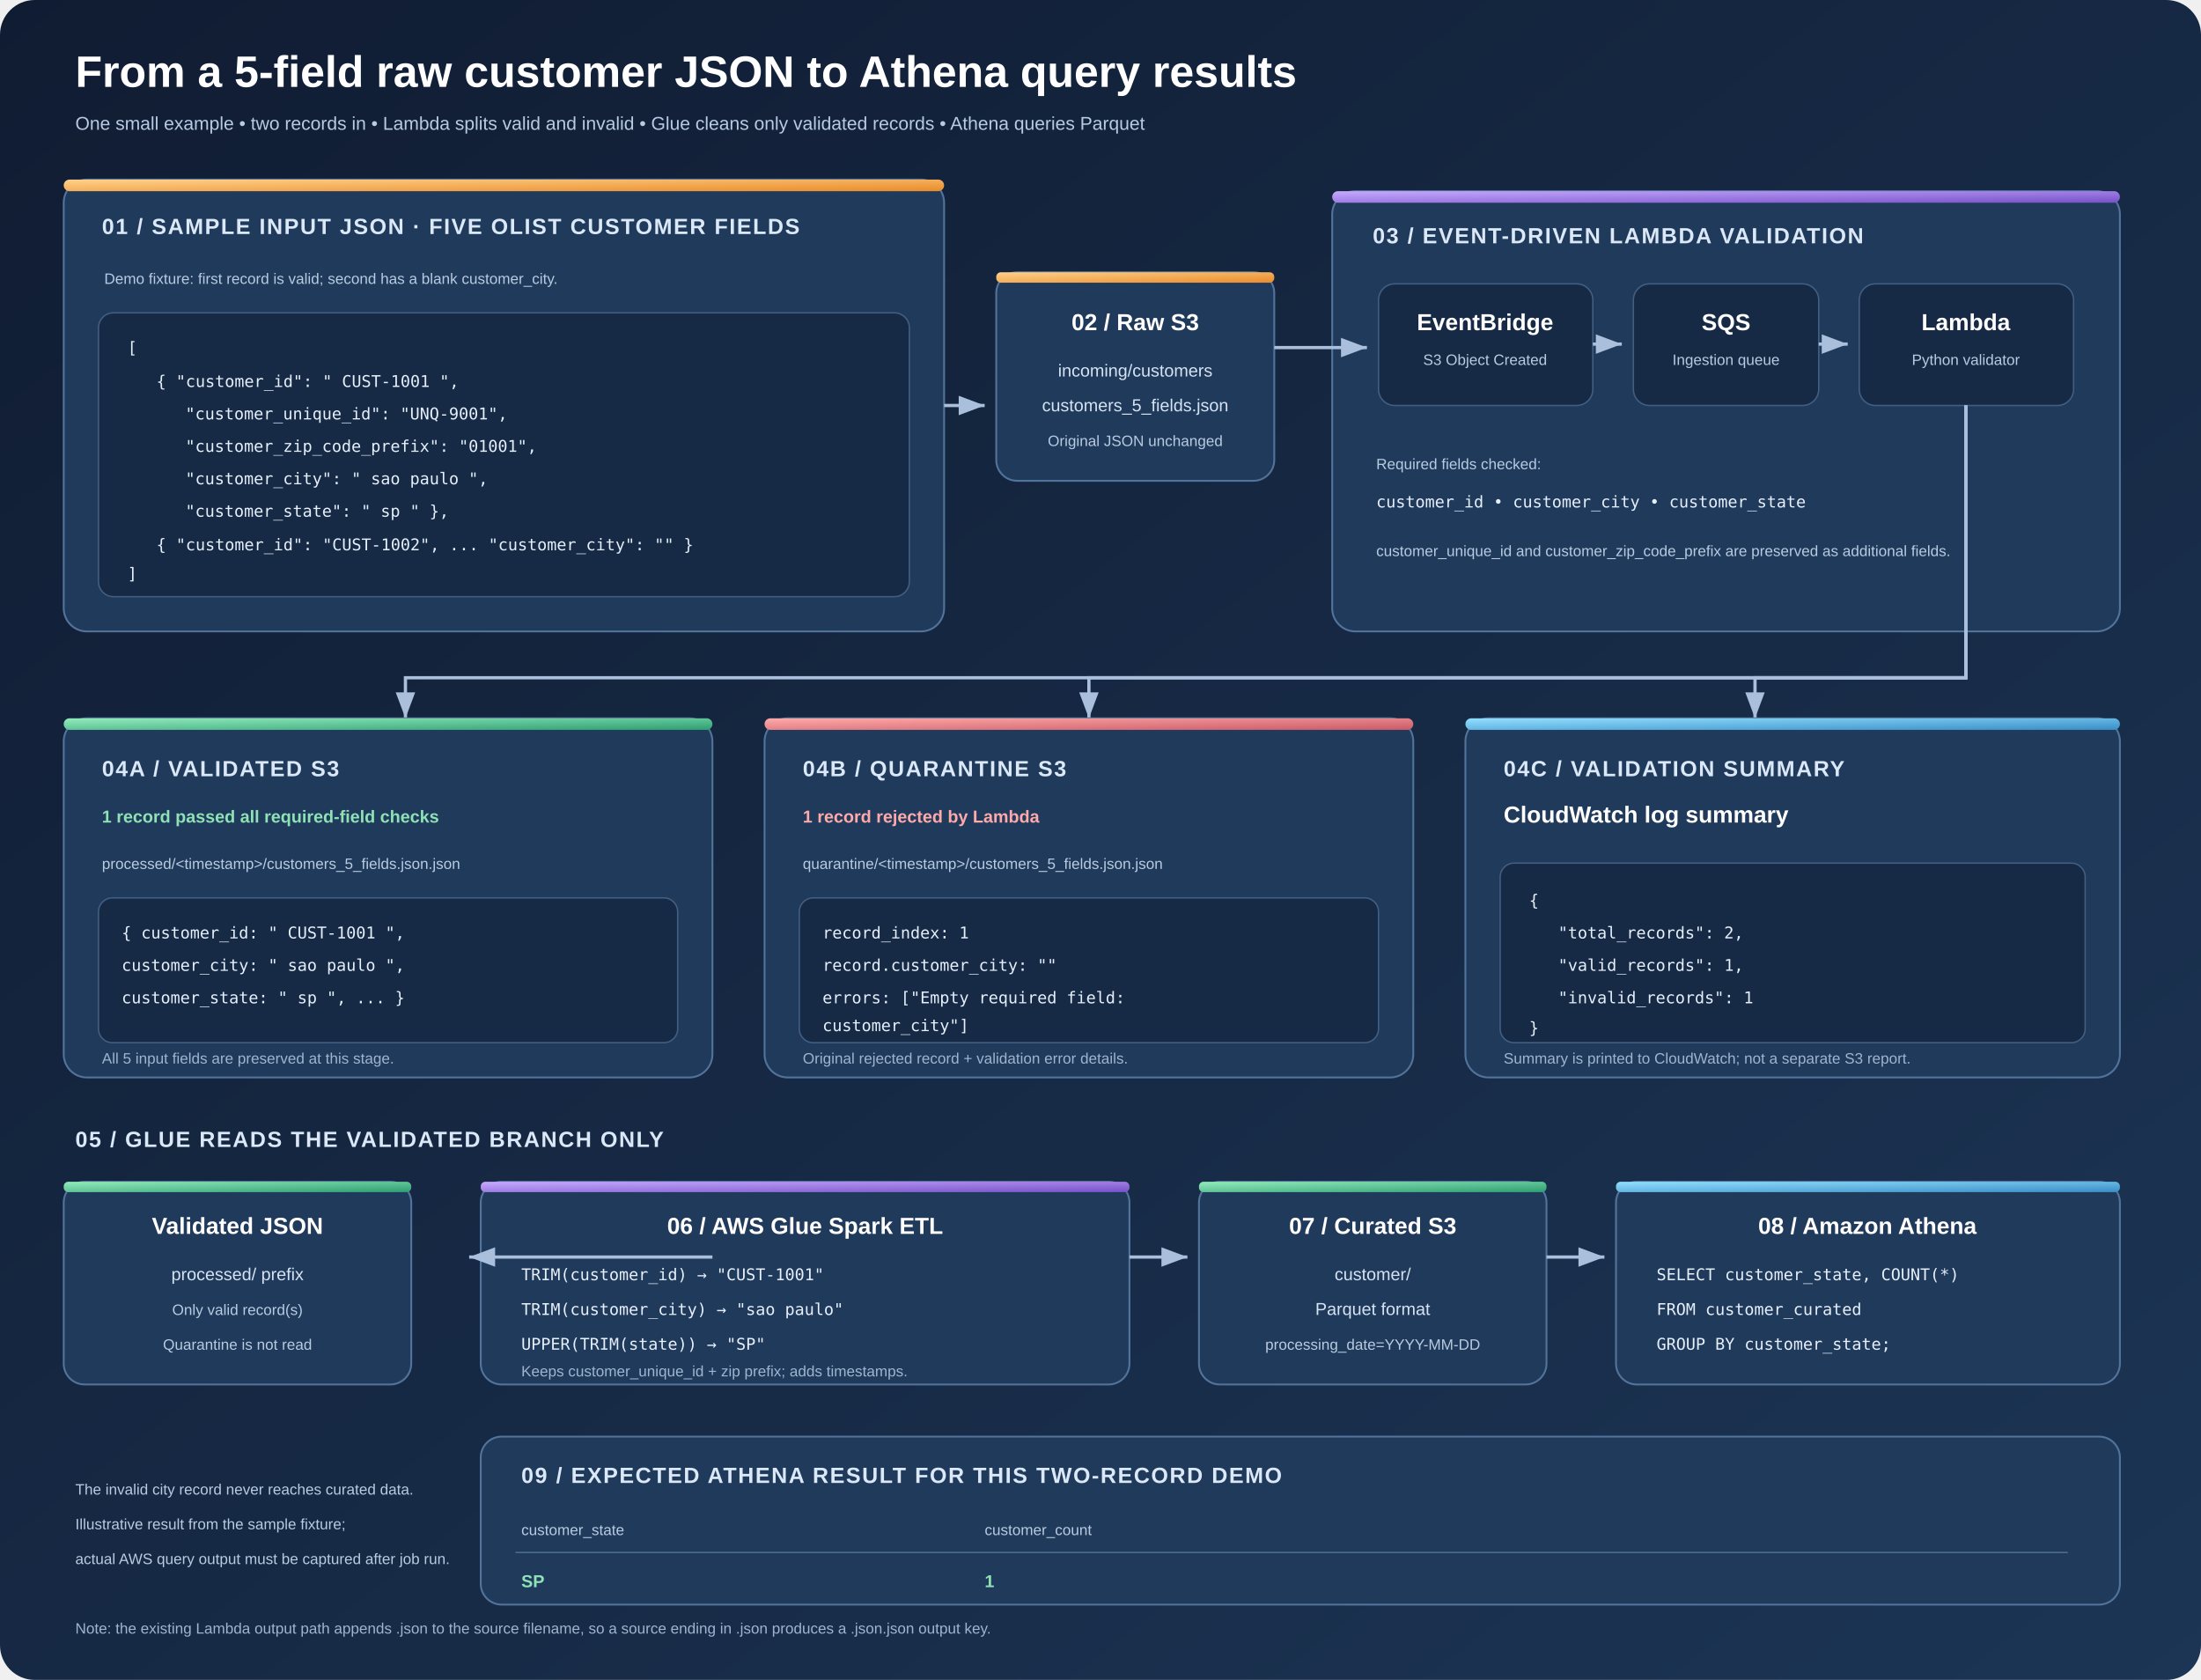
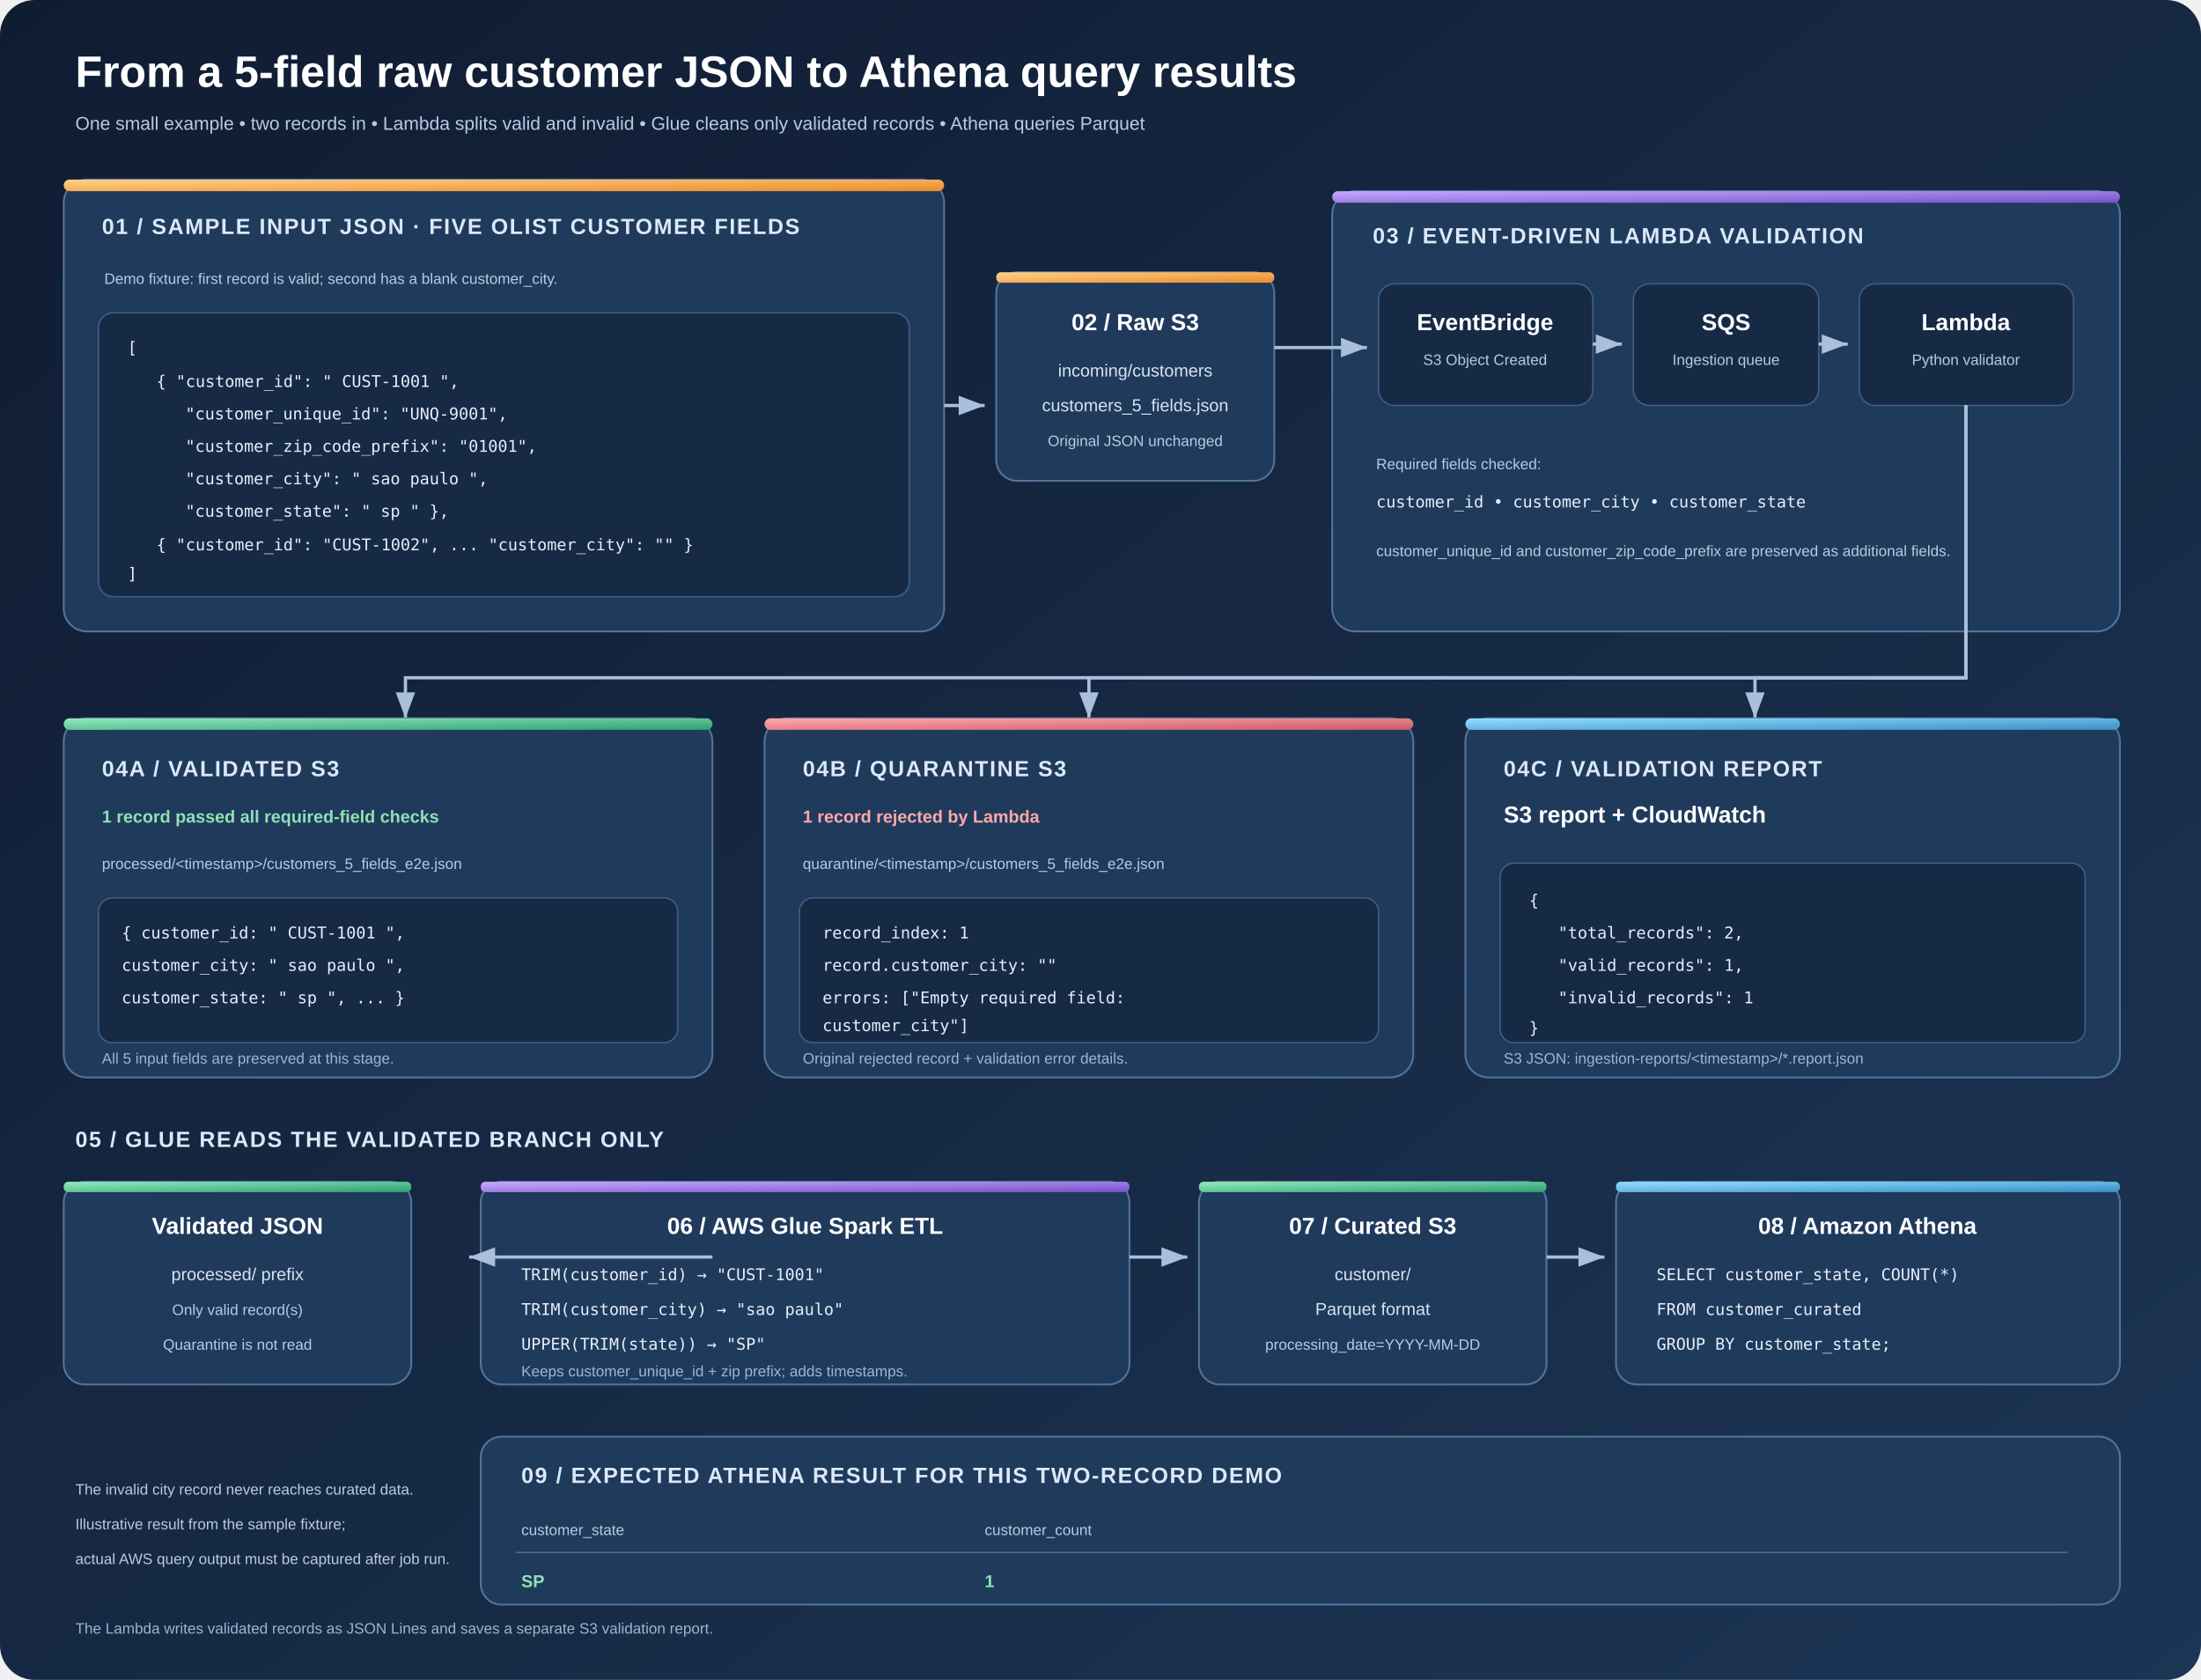
<svg xmlns="http://www.w3.org/2000/svg" width="1900" height="1450" viewBox="0 0 1900 1450" role="img" aria-labelledby="title desc">
  <defs>
    <linearGradient id="bg" x1="0" y1="0" x2="1" y2="1">
      <stop stop-color="#101c32" />
      <stop offset="1" stop-color="#1c3555" />
    </linearGradient>
    <linearGradient id="green" x1="0" y1="0" x2="1" y2="1">
      <stop stop-color="#93ebbc" />
      <stop offset="1" stop-color="#2e9f73" />
    </linearGradient>
    <linearGradient id="purple" x1="0" y1="0" x2="1" y2="1">
      <stop stop-color="#c6aaff" />
      <stop offset="1" stop-color="#7851c8" />
    </linearGradient>
    <linearGradient id="orange" x1="0" y1="0" x2="1" y2="1">
      <stop stop-color="#ffd18a" />
      <stop offset="1" stop-color="#e98c2b" />
    </linearGradient>
    <linearGradient id="blue" x1="0" y1="0" x2="1" y2="1">
      <stop stop-color="#92dfff" />
      <stop offset="1" stop-color="#398ec6" />
    </linearGradient>
    <linearGradient id="red" x1="0" y1="0" x2="1" y2="1">
      <stop stop-color="#ffaaaa" />
      <stop offset="1" stop-color="#ca5a68" />
    </linearGradient>
    <marker id="arr" markerWidth="11" markerHeight="11" refX="8" refY="3" orient="auto">
      <path d="M0 0 L0 6 L8 3 z" fill="#a9bfdc" />
    </marker>
    <style>
 .title{font:700 38px Arial,sans-serif;fill:#fff}.subtitle{font:16px Arial,sans-serif;fill:#b8cbe4}
 .section{font:700 19px Arial,sans-serif;fill:#dbe8f7;letter-spacing:1.2px}
 .h{font:700 20px Arial,sans-serif;fill:#fff}.s{font:15px Arial,sans-serif;fill:#d6e3f2}
 .small{font:13px Arial,sans-serif;fill:#b8cbe0}.mono{font:14px Consolas,monospace;fill:#e6effa}
 .muted{font:13px Arial,sans-serif;fill:#9fb4cf}.tag{font:700 13px Arial,sans-serif;fill:#10223a}
 .panel{fill:#203a5c;stroke:#52749a;stroke-width:1.6}.inner{fill:#162a46;stroke:#425f82;stroke-width:1.2}
 .line{stroke:#a9bfdc;stroke-width:2.8;fill:none;marker-end:url(#arr)}
 .ok{font:700 15px Arial,sans-serif;fill:#8fe2b5}.bad{font:700 15px Arial,sans-serif;fill:#ffaaaa}
 </style>
  </defs>
  <rect width="1900" height="1450" rx="30" fill="url(#bg)" />
  <text x="65" y="75" class="title">From a 5-field raw customer JSON to Athena query results</text>
  <text x="65" y="112" class="subtitle">One small example • two records in • Lambda splits valid and invalid • Glue cleans only validated records • Athena queries Parquet</text>
  <rect x="55" y="155" width="760" height="390" rx="20" class="panel" />
  <rect x="55" y="155" width="760" height="10" rx="5" fill="url(#orange)" />
  <text x="88" y="202" class="section">01 / SAMPLE INPUT JSON · FIVE OLIST CUSTOMER FIELDS</text>
  <text x="90" y="245" class="small">Demo fixture: first record is valid; second has a blank customer_city.</text>
  <rect x="85" y="270" width="700" height="245" rx="13" class="inner" />
  <text x="110" y="305" class="mono">[</text>
  <text x="135" y="334" class="mono">{ "customer_id": "  CUST-1001  ",</text>
  <text x="160" y="362" class="mono">"customer_unique_id": "UNQ-9001",</text>
  <text x="160" y="390" class="mono">"customer_zip_code_prefix": "01001",</text>
  <text x="160" y="418" class="mono">"customer_city": "  sao paulo  ",</text>
  <text x="160" y="446" class="mono">"customer_state": " sp " },</text>
  <text x="135" y="475" class="mono">{ "customer_id": "CUST-1002", ... "customer_city": "" }</text>
  <text x="110" y="500" class="mono">]</text>
  <rect x="860" y="235" width="240" height="180" rx="18" class="panel" />
  <rect x="860" y="235" width="240" height="9" rx="4" fill="url(#orange)" />
  <text x="980" y="285" text-anchor="middle" class="h">02 / Raw S3</text>
  <text x="980" y="325" text-anchor="middle" class="s">incoming/customers</text>
  <text x="980" y="355" text-anchor="middle" class="s">customers_5_fields.json</text>
  <text x="980" y="385" text-anchor="middle" class="small">Original JSON unchanged</text>
  <path d="M815 350 H850" class="line" />
  <rect x="1150" y="165" width="680" height="380" rx="20" class="panel" />
  <rect x="1150" y="165" width="680" height="10" rx="5" fill="url(#purple)" />
  <text x="1185" y="210" class="section">03 / EVENT-DRIVEN LAMBDA VALIDATION</text>
  <rect x="1190" y="245" width="185" height="105" rx="14" class="inner" />
  <text x="1282" y="285" text-anchor="middle" class="h">EventBridge</text>
  <text x="1282" y="315" text-anchor="middle" class="small">S3 Object Created</text>
  <rect x="1410" y="245" width="160" height="105" rx="14" class="inner" />
  <text x="1490" y="285" text-anchor="middle" class="h">SQS</text>
  <text x="1490" y="315" text-anchor="middle" class="small">Ingestion queue</text>
  <rect x="1605" y="245" width="185" height="105" rx="14" class="inner" />
  <text x="1697" y="285" text-anchor="middle" class="h">Lambda</text>
  <text x="1697" y="315" text-anchor="middle" class="small">Python validator</text>
  <path d="M1100 300 H1180" class="line" />
  <path d="M1375 297 H1400" class="line" />
  <path d="M1570 297 H1595" class="line" />
  <text x="1188" y="405" class="small">Required fields checked:</text>
  <text x="1188" y="438" class="mono">customer_id • customer_city • customer_state</text>
  <text x="1188" y="480" class="small">customer_unique_id and customer_zip_code_prefix are preserved as additional fields.</text>
  <path d="M1697 350 V585 H350 V620" class="line" />
  <path d="M1697 350 V585 H940 V620" class="line" />
  <path d="M1697 350 V585 H1515 V620" class="line" />
  <rect x="55" y="620" width="560" height="310" rx="20" class="panel" />
  <rect x="55" y="620" width="560" height="10" rx="5" fill="url(#green)" />
  <text x="88" y="670" class="section">04A / VALIDATED S3</text>
  <text x="88" y="710" class="ok">1 record passed all required-field checks</text>
-   <text x="88" y="750" class="small">processed/&lt;timestamp&gt;/customers_5_fields.json.json</text>
+   <text x="88" y="750" class="small">processed/&lt;timestamp&gt;/customers_5_fields_e2e.json</text>
  <rect x="85" y="775" width="500" height="125" rx="12" class="inner" />
  <text x="105" y="810" class="mono">{ customer_id: "  CUST-1001  ",</text>
  <text x="105" y="838" class="mono">  customer_city: "  sao paulo  ",</text>
  <text x="105" y="866" class="mono">  customer_state: " sp ", ... }</text>
  <text x="88" y="918" class="muted">All 5 input fields are preserved at this stage.</text>
  <rect x="660" y="620" width="560" height="310" rx="20" class="panel" />
  <rect x="660" y="620" width="560" height="10" rx="5" fill="url(#red)" />
  <text x="693" y="670" class="section">04B / QUARANTINE S3</text>
  <text x="693" y="710" class="bad">1 record rejected by Lambda</text>
-   <text x="693" y="750" class="small">quarantine/&lt;timestamp&gt;/customers_5_fields.json.json</text>
+   <text x="693" y="750" class="small">quarantine/&lt;timestamp&gt;/customers_5_fields_e2e.json</text>
  <rect x="690" y="775" width="500" height="125" rx="12" class="inner" />
  <text x="710" y="810" class="mono">record_index: 1</text>
  <text x="710" y="838" class="mono">record.customer_city: ""</text>
  <text x="710" y="866" class="mono">errors: ["Empty required field:</text>
  <text x="710" y="890" class="mono">         customer_city"]</text>
  <text x="693" y="918" class="muted">Original rejected record + validation error details.</text>
  <rect x="1265" y="620" width="565" height="310" rx="20" class="panel" />
  <rect x="1265" y="620" width="565" height="10" rx="5" fill="url(#blue)" />
-   <text x="1298" y="670" class="section">04C / VALIDATION SUMMARY</text>
-   <text x="1298" y="710" class="h">CloudWatch log summary</text>
+   <text x="1298" y="670" class="section">04C / VALIDATION REPORT</text>
+   <text x="1298" y="710" class="h">S3 report + CloudWatch</text>
  <rect x="1295" y="745" width="505" height="155" rx="12" class="inner" />
  <text x="1320" y="782" class="mono">{</text>
  <text x="1345" y="810" class="mono">"total_records": 2,</text>
  <text x="1345" y="838" class="mono">"valid_records": 1,</text>
  <text x="1345" y="866" class="mono">"invalid_records": 1</text>
  <text x="1320" y="892" class="mono">}</text>
-   <text x="1298" y="918" class="muted">Summary is printed to CloudWatch; not a separate S3 report.</text>
+   <text x="1298" y="918" class="muted">S3 JSON: ingestion-reports/&lt;timestamp&gt;/*.report.json</text>
  <text x="65" y="990" class="section">05 / GLUE READS THE VALIDATED BRANCH ONLY</text>
  <rect x="55" y="1020" width="300" height="175" rx="18" class="panel" />
  <rect x="55" y="1020" width="300" height="9" rx="4" fill="url(#green)" />
  <text x="205" y="1065" text-anchor="middle" class="h">Validated JSON</text>
  <text x="205" y="1105" text-anchor="middle" class="s">processed/ prefix</text>
  <text x="205" y="1135" text-anchor="middle" class="small">Only valid record(s)</text>
  <text x="205" y="1165" text-anchor="middle" class="small">Quarantine is not read</text>
  <rect x="415" y="1020" width="560" height="175" rx="18" class="panel" />
  <rect x="415" y="1020" width="560" height="9" rx="4" fill="url(#purple)" />
  <text x="695" y="1065" text-anchor="middle" class="h">06 / AWS Glue Spark ETL</text>
  <text x="450" y="1105" class="mono">TRIM(customer_id)   → "CUST-1001"</text>
  <text x="450" y="1135" class="mono">TRIM(customer_city) → "sao paulo"</text>
  <text x="450" y="1165" class="mono">UPPER(TRIM(state))  → "SP"</text>
  <text x="450" y="1188" class="muted">Keeps customer_unique_id + zip prefix; adds timestamps.</text>
  <rect x="1035" y="1020" width="300" height="175" rx="18" class="panel" />
  <rect x="1035" y="1020" width="300" height="9" rx="4" fill="url(#green)" />
  <text x="1185" y="1065" text-anchor="middle" class="h">07 / Curated S3</text>
  <text x="1185" y="1105" text-anchor="middle" class="s">customer/</text>
  <text x="1185" y="1135" text-anchor="middle" class="s">Parquet format</text>
  <text x="1185" y="1165" text-anchor="middle" class="small">processing_date=YYYY-MM-DD</text>
  <rect x="1395" y="1020" width="435" height="175" rx="18" class="panel" />
  <rect x="1395" y="1020" width="435" height="9" rx="4" fill="url(#blue)" />
  <text x="1612" y="1065" text-anchor="middle" class="h">08 / Amazon Athena</text>
  <text x="1430" y="1105" class="mono">SELECT customer_state, COUNT(*)</text>
  <text x="1430" y="1135" class="mono">FROM customer_curated</text>
  <text x="1430" y="1165" class="mono">GROUP BY customer_state;</text>
  <path d="M615 1085 H405" class="line" />
  <path d="M975 1085 H1025" class="line" />
  <path d="M1335 1085 H1385" class="line" />
  <rect x="415" y="1240" width="1415" height="145" rx="18" class="panel" />
  <text x="450" y="1280" class="section">09 / EXPECTED ATHENA RESULT FOR THIS TWO-RECORD DEMO</text>
  <text x="450" y="1325" class="small">customer_state</text>
  <text x="850" y="1325" class="small">customer_count</text>
  <path d="M445 1340 H1785" stroke="#55779a" />
  <text x="450" y="1370" class="ok">SP</text>
  <text x="850" y="1370" class="ok">1</text>
  <text x="65" y="1290" class="small">The invalid city record never reaches curated data.</text>
  <text x="65" y="1320" class="small">Illustrative result from the sample fixture;</text>
  <text x="65" y="1350" class="small">actual AWS query output must be captured after job run.</text>
-   <text x="65" y="1410" class="muted">Note: the existing Lambda output path appends .json to the source filename, so a source ending in .json produces a .json.json output key.</text>
+   <text x="65" y="1410" class="muted">The Lambda writes validated records as JSON Lines and saves a separate S3 validation report.</text>
</svg>
